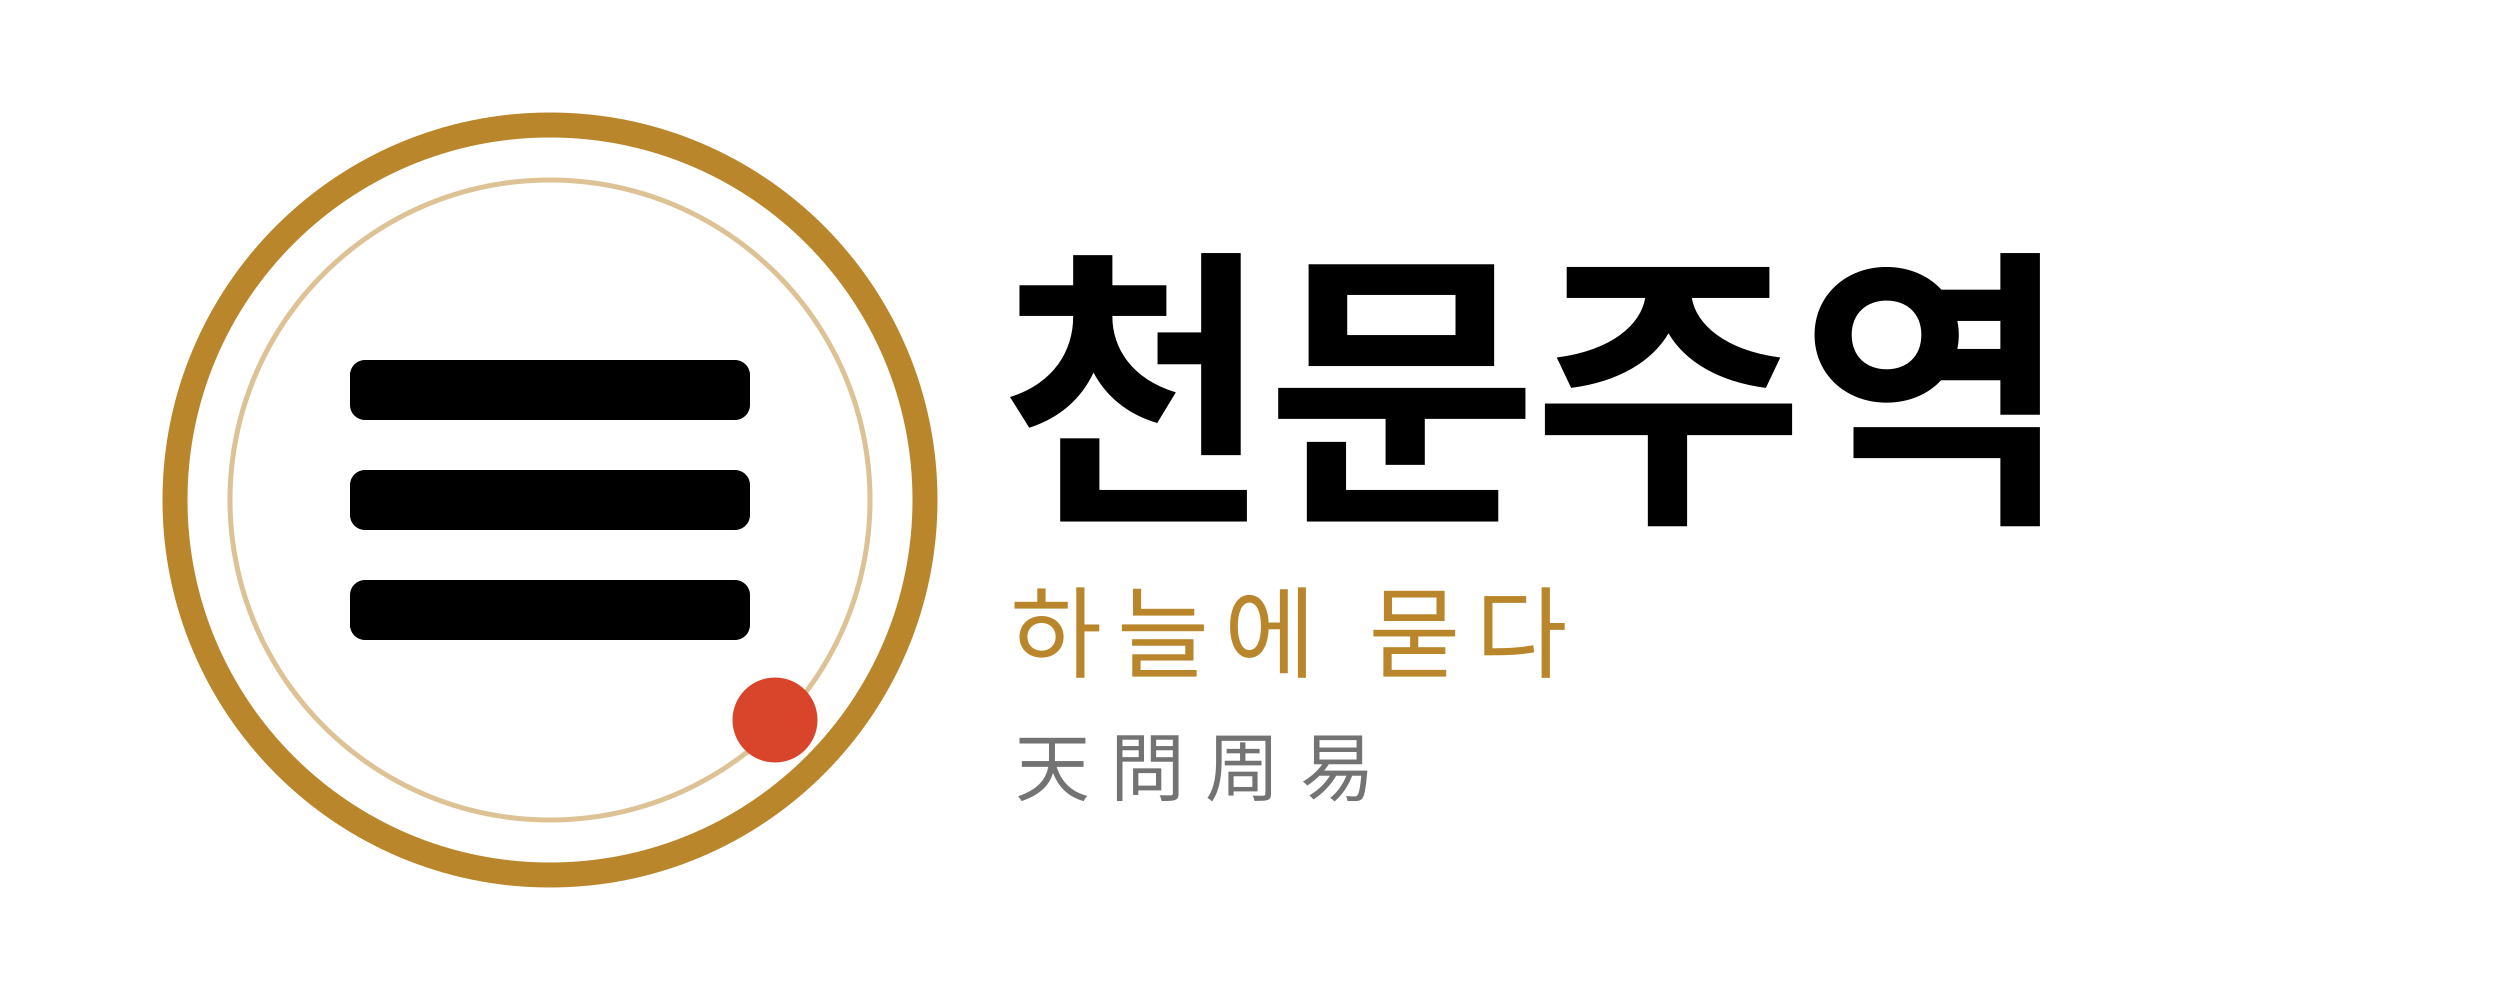
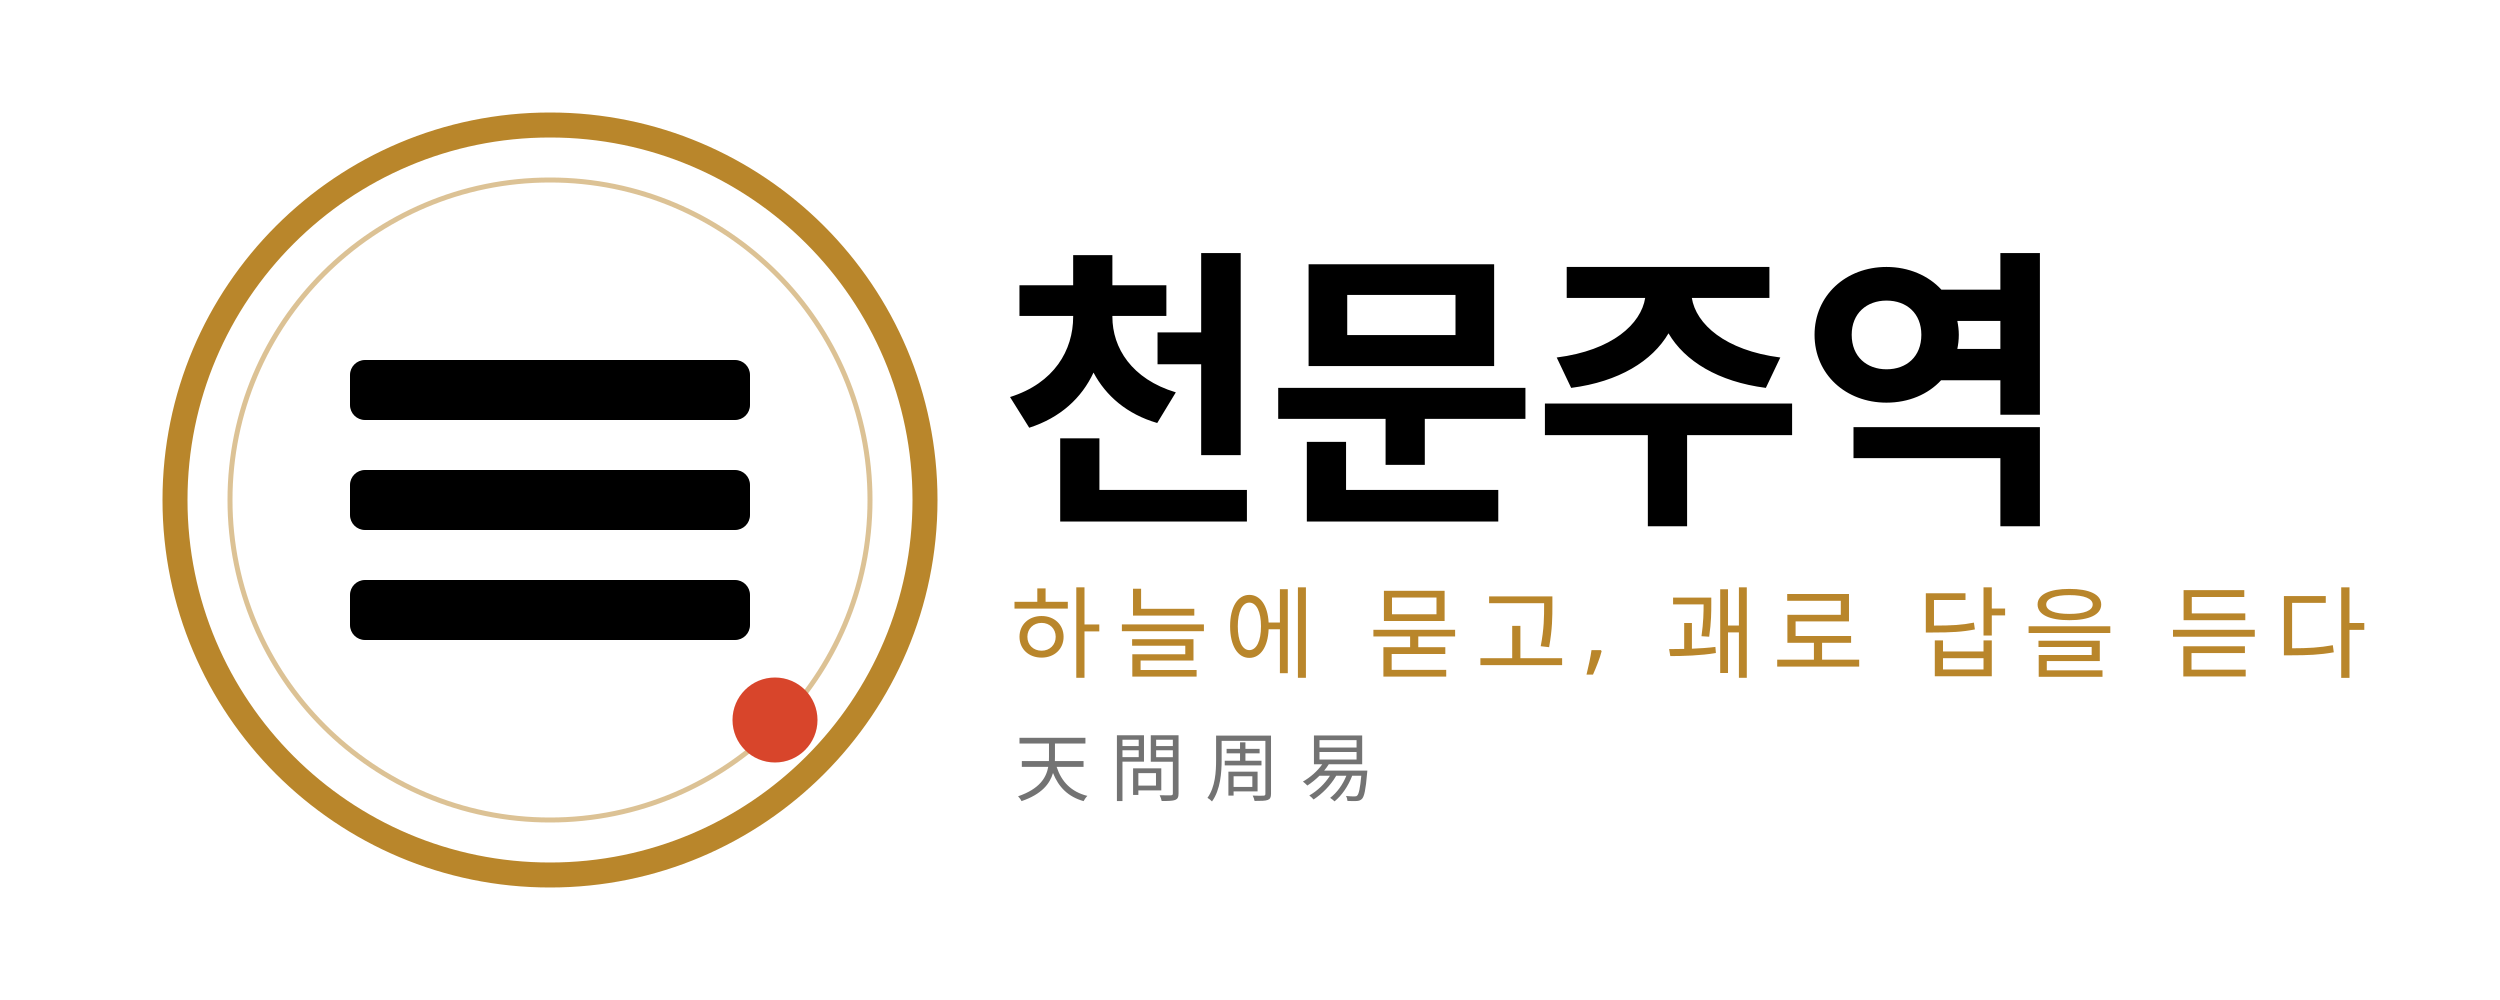
<svg xmlns="http://www.w3.org/2000/svg" viewBox="0 0 1000 400">
  <g transform="translate(60 40)">
    <circle cx="160" cy="160" r="150" fill="none" stroke="#b9862b" stroke-width="10" />
    <circle cx="160" cy="160" r="128" fill="none" stroke="#b9862b" stroke-width="2" opacity="0.5" />
    <rect x="80" y="104" width="160" height="24" rx="6" fill="currentColor" />
    <rect x="80" y="148" width="160" height="24" rx="6" fill="currentColor" />
    <rect x="80" y="192" width="160" height="24" rx="6" fill="currentColor" />
    <circle cx="250" cy="248" r="17" fill="#d8452b" />
  </g>
  <text x="400" y="200" font-family="&quot;Pretendard&quot;,&quot;Apple SD Gothic Neo&quot;,&quot;Noto Sans KR&quot;,sans-serif" font-weight="800" font-size="118" fill="currentColor" letter-spacing="-2">천문주역</text>
-   <text x="404" y="268" font-family="&quot;Pretendard&quot;,&quot;Apple SD Gothic Neo&quot;,&quot;Noto Sans KR&quot;,sans-serif" font-weight="500" font-size="40" fill="#b9862b" letter-spacing="6">하늘에 묻다</text>
+   <text x="404" y="268" font-family="&quot;Pretendard&quot;,&quot;Apple SD Gothic Neo&quot;,&quot;Noto Sans KR&quot;,sans-serif" font-weight="500" font-size="40" fill="#b9862b" letter-spacing="6">하늘에 묻고, 괘로 답을 듣다</text>
  <text x="406" y="318" font-family="&quot;Noto Serif KR&quot;,&quot;Source Han Serif K&quot;,&quot;AppleMyungjo&quot;,&quot;Songti SC&quot;,serif" font-weight="500" font-size="30" fill="currentColor" opacity="0.55" letter-spacing="8">天問周易</text>
</svg>
